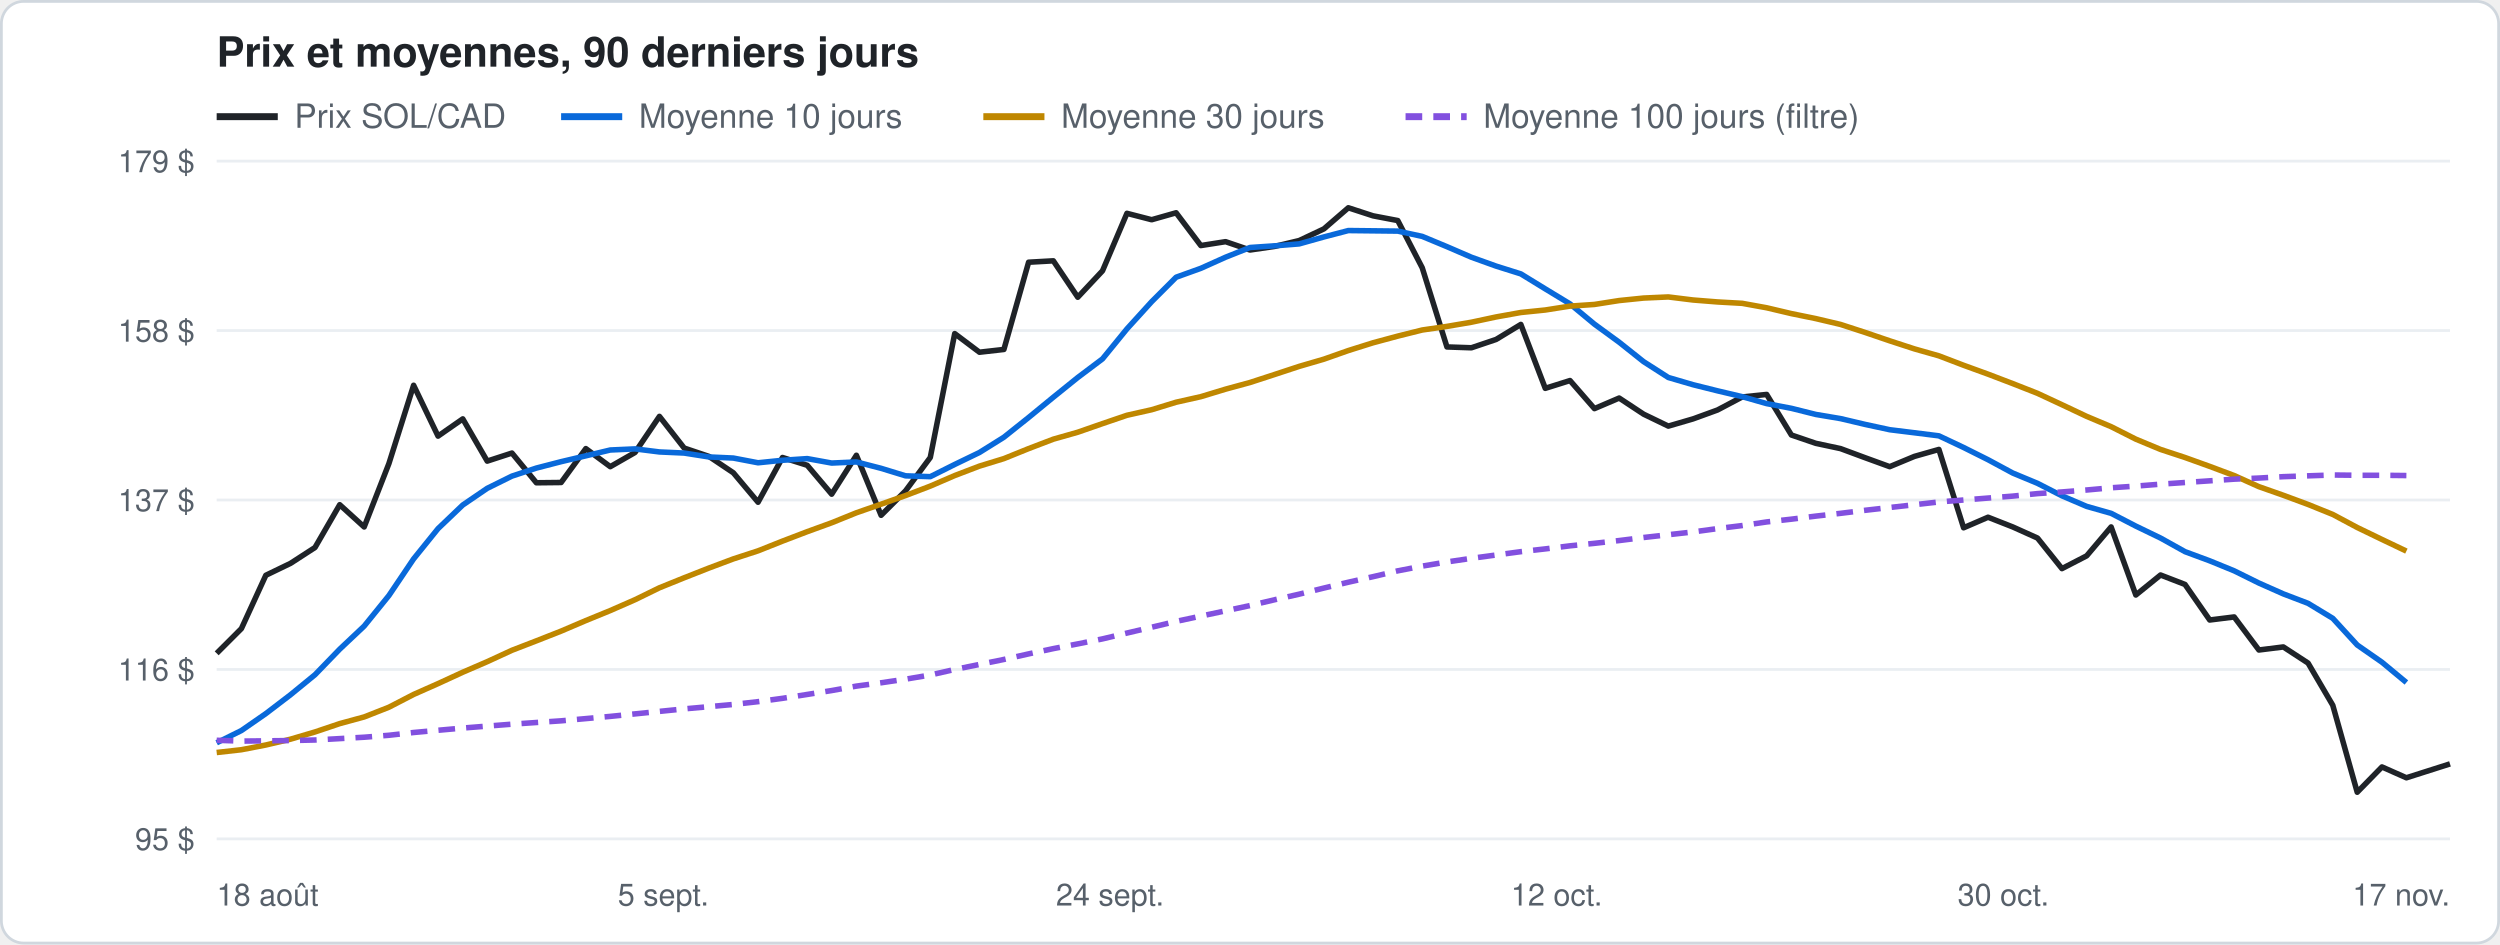
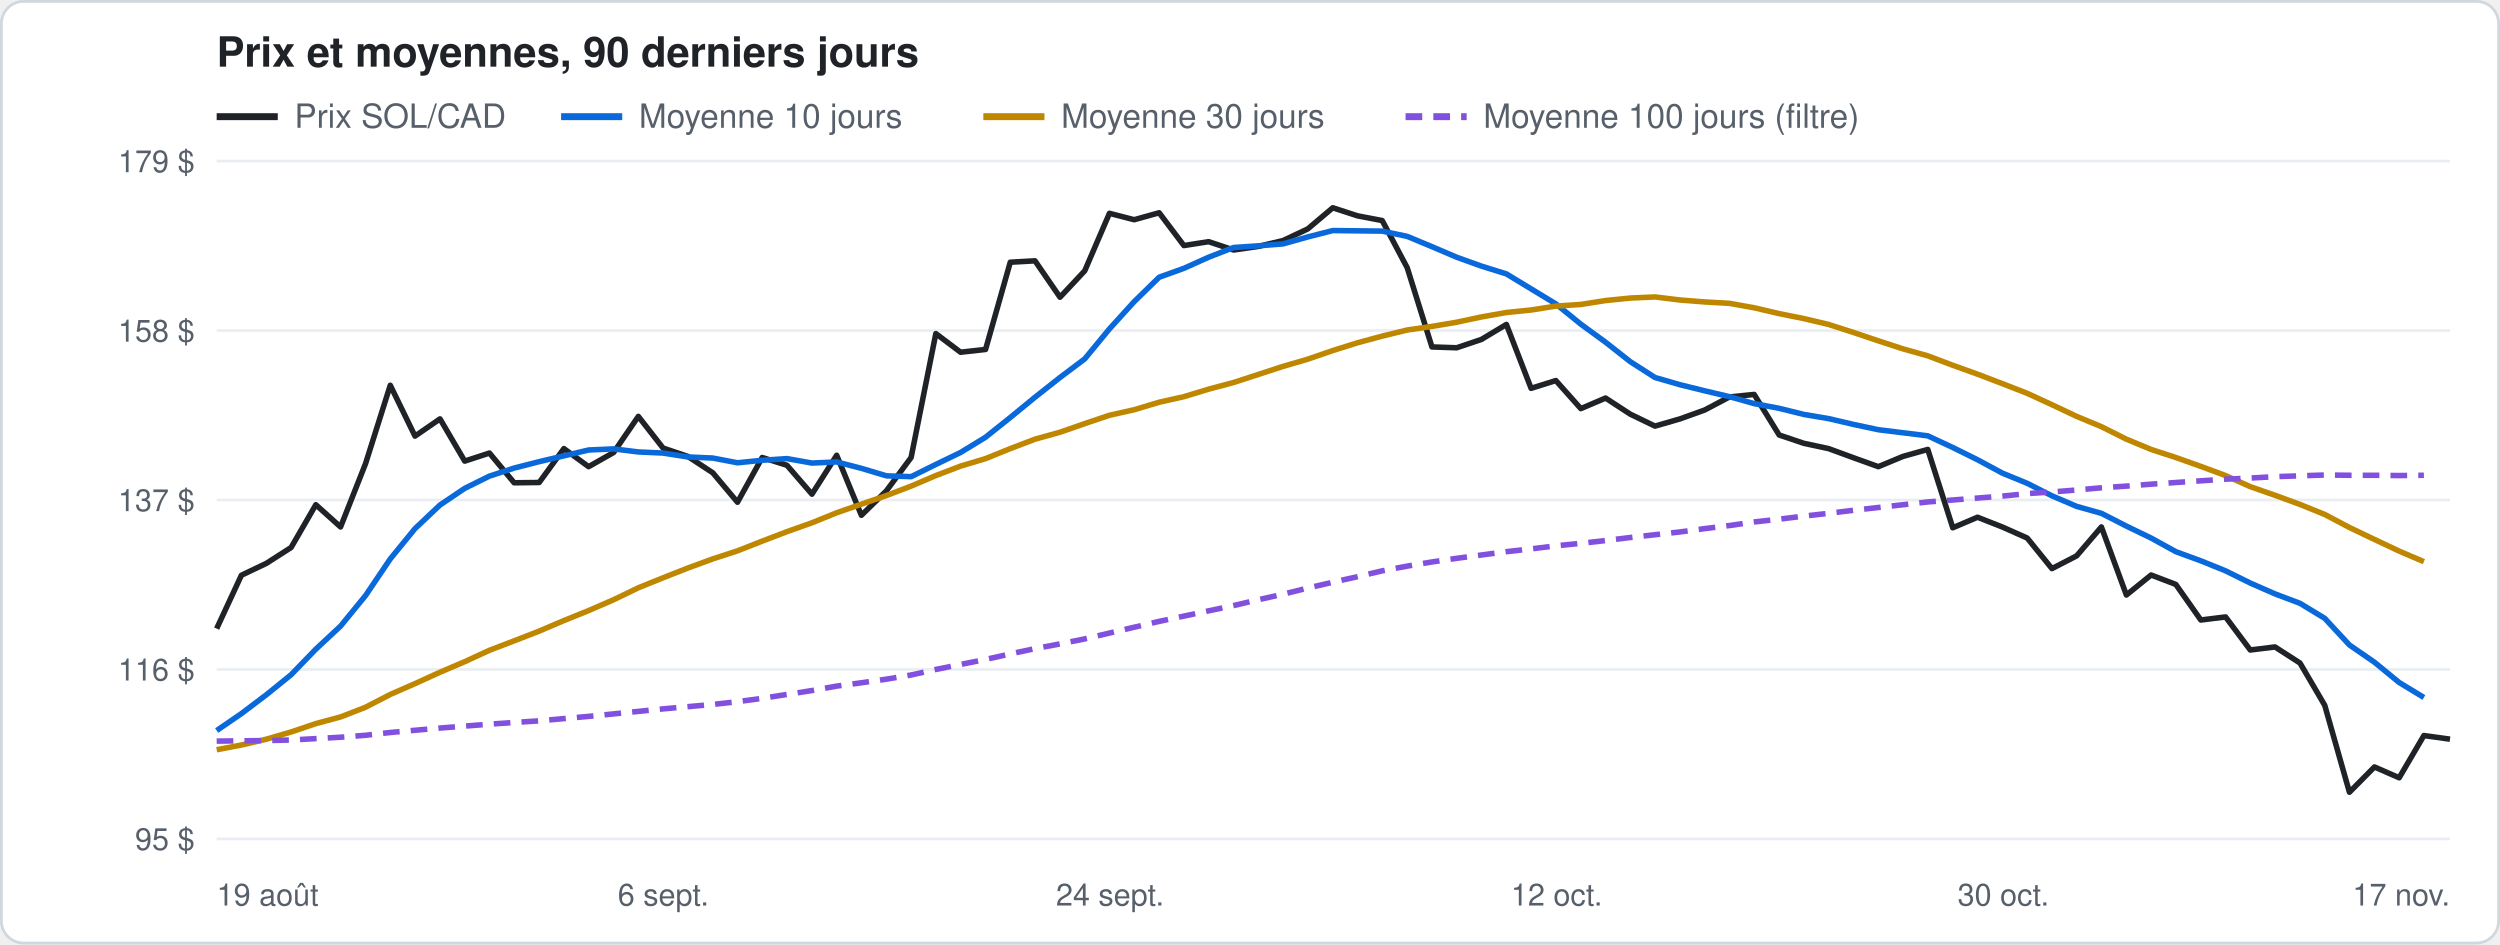
<svg xmlns="http://www.w3.org/2000/svg" width="900" height="340" viewBox="0 0 900 340" font-family="-apple-system, Segoe UI, Helvetica, Arial, sans-serif">
  <rect x="0.5" y="0.5" width="899" height="339" rx="8" fill="#ffffff" stroke="#d0d7de" />
  <text x="78" y="24" font-size="15" font-weight="600" fill="#1f2328">Prix et moyennes, 90 derniers jours</text>
  <line x1="78" y1="42" x2="100" y2="42" stroke="#1f2328" stroke-width="2.5" />
  <text x="106" y="46" font-size="12" fill="#57606a">Prix SOL/CAD</text>
  <line x1="202" y1="42" x2="224" y2="42" stroke="#0969da" stroke-width="2.5" />
  <text x="230" y="46" font-size="12" fill="#57606a">Moyenne 10 jours</text>
  <line x1="354" y1="42" x2="376" y2="42" stroke="#bf8700" stroke-width="2.5" />
  <text x="382" y="46" font-size="12" fill="#57606a">Moyenne 30 jours</text>
  <line x1="506" y1="42" x2="528" y2="42" stroke="#8250df" stroke-width="2.5" stroke-dasharray="6 4" />
  <text x="534" y="46" font-size="12" fill="#57606a">Moyenne 100 jours (filtre)</text>
  <line x1="78" y1="302.0" x2="882" y2="302.0" stroke="#eaeef2" />
  <text x="70" y="306.0" font-size="11" fill="#57606a" text-anchor="end">95 $</text>
  <line x1="78" y1="241.0" x2="882" y2="241.0" stroke="#eaeef2" />
  <text x="70" y="245.0" font-size="11" fill="#57606a" text-anchor="end">116 $</text>
  <line x1="78" y1="180.0" x2="882" y2="180.0" stroke="#eaeef2" />
  <text x="70" y="184.0" font-size="11" fill="#57606a" text-anchor="end">137 $</text>
  <line x1="78" y1="119.0" x2="882" y2="119.0" stroke="#eaeef2" />
  <text x="70" y="123.0" font-size="11" fill="#57606a" text-anchor="end">158 $</text>
  <line x1="78" y1="58.0" x2="882" y2="58.0" stroke="#eaeef2" />
  <text x="70" y="62.0" font-size="11" fill="#57606a" text-anchor="end">179 $</text>
-   <text x="78.0" y="326" font-size="11" fill="#57606a" text-anchor="start">18 août</text>
-   <text x="238.8" y="326" font-size="11" fill="#57606a" text-anchor="middle">5 sept.</text>
+   <text x="78.0" y="326" font-size="11" fill="#57606a" text-anchor="start">19 août</text>
+   <text x="238.8" y="326" font-size="11" fill="#57606a" text-anchor="middle">6 sept.</text>
  <text x="399.6" y="326" font-size="11" fill="#57606a" text-anchor="middle">24 sept.</text>
  <text x="560.4" y="326" font-size="11" fill="#57606a" text-anchor="middle">12 oct.</text>
  <text x="721.2" y="326" font-size="11" fill="#57606a" text-anchor="middle">30 oct.</text>
  <text x="882.0" y="326" font-size="11" fill="#57606a" text-anchor="end">17 nov.</text>
-   <polyline points="78.0,235.2 86.9,226.3 95.7,207.1 104.6,202.8 113.4,197.1 122.3,181.7 131.1,189.7 140.0,166.9 148.9,138.7 157.7,157.0 166.6,150.8 175.4,166.0 184.3,163.1 193.1,173.8 202.0,173.7 210.9,161.5 219.7,168.0 228.6,162.9 237.4,149.9 246.3,161.3 255.2,164.3 264.0,170.2 272.9,180.8 281.7,164.7 290.6,167.5 299.4,177.9 308.3,163.9 317.2,185.5 326.0,176.7 334.9,164.7 343.7,120.1 352.6,126.8 361.4,125.8 370.3,94.4 379.2,93.9 388.0,107.0 396.9,97.5 405.7,76.8 414.6,79.1 423.4,76.6 432.3,88.4 441.2,87.0 450.0,90.0 458.9,88.7 467.7,86.6 476.6,82.4 485.4,74.8 494.3,77.7 503.2,79.4 512.0,96.4 520.9,124.9 529.7,125.2 538.6,122.2 547.5,116.8 556.3,139.8 565.2,137.0 574.0,147.1 582.9,143.3 591.7,149.1 600.6,153.4 609.5,150.8 618.3,147.6 627.2,142.9 636.0,142.0 644.9,156.6 653.7,159.6 662.6,161.5 671.5,164.8 680.3,168.0 689.2,164.3 698.0,161.8 706.9,190.0 715.7,186.2 724.6,189.7 733.5,193.7 742.3,204.7 751.2,200.1 760.0,189.7 768.9,214.2 777.8,207.0 786.6,210.4 795.5,223.2 804.3,222.1 813.2,234.0 822.0,232.9 830.9,238.7 839.8,253.9 848.6,285.2 857.5,276.1 866.3,280.0 882.0,275.0" fill="none" stroke="#1f2328" stroke-width="2" stroke-linejoin="round" />
-   <polyline points="78.0,267.4 86.9,263.0 95.7,256.9 104.6,250.1 113.4,242.9 122.3,233.7 131.1,225.4 140.0,214.4 148.9,201.2 157.7,190.3 166.6,181.8 175.4,175.8 184.3,171.4 193.1,168.5 202.0,166.2 210.9,164.1 219.7,162.0 228.6,161.6 237.4,162.7 246.3,163.1 255.2,164.5 264.0,164.9 272.9,166.6 281.7,165.7 290.6,165.1 299.4,166.7 308.3,166.3 317.2,168.6 326.0,171.3 334.9,171.6 343.7,167.2 352.6,162.9 361.4,157.4 370.3,150.3 379.2,143.0 388.0,135.9 396.9,129.2 405.7,118.4 414.6,108.6 423.4,99.8 432.3,96.6 441.2,92.6 450.0,89.1 458.9,88.5 467.7,87.8 476.6,85.3 485.4,83.0 494.3,83.1 503.2,83.2 512.0,85.1 520.9,88.8 529.7,92.6 538.6,95.8 547.5,98.6 556.3,104.0 565.2,109.4 574.0,116.7 582.9,123.2 591.7,130.2 600.6,135.9 609.5,138.5 618.3,140.7 627.2,142.8 636.0,145.3 644.9,147.0 653.7,149.2 662.6,150.7 671.5,152.8 680.3,154.7 689.2,155.8 698.0,156.9 706.9,161.1 715.7,165.5 724.6,170.3 733.5,174.0 742.3,178.5 751.2,182.3 760.0,184.8 768.9,189.4 777.8,193.7 786.6,198.6 795.5,201.9 804.3,205.5 813.2,209.9 822.0,213.8 830.9,217.2 839.8,222.6 848.6,232.2 857.5,238.4 866.3,245.7" fill="none" stroke="#0969da" stroke-width="2" stroke-linejoin="round" />
-   <polyline points="78.0,270.9 86.9,269.9 95.7,268.2 104.6,266.1 113.4,263.5 122.3,260.5 131.1,258.1 140.0,254.6 148.9,250.0 157.7,246.1 166.6,242.0 175.4,238.2 184.3,234.1 193.1,230.7 202.0,227.2 210.9,223.4 219.7,219.8 228.6,215.9 237.4,211.6 246.3,208.0 255.2,204.5 264.0,201.2 272.9,198.3 281.7,194.8 290.6,191.4 299.4,188.2 308.3,184.6 317.2,181.5 326.0,178.4 334.9,175.0 343.7,171.2 352.6,167.8 361.4,165.1 370.3,161.5 379.2,158.1 388.0,155.6 396.9,152.5 405.7,149.5 414.6,147.5 423.4,144.8 432.3,142.8 441.2,140.1 450.0,137.7 458.9,134.8 467.7,131.9 476.6,129.3 485.4,126.2 494.3,123.4 503.2,121.0 512.0,118.8 520.9,117.5 529.7,116.0 538.6,114.1 547.5,112.5 556.3,111.6 565.2,110.2 574.0,109.6 582.9,108.2 591.7,107.3 600.6,106.9 609.5,108.0 618.3,108.7 627.2,109.2 636.0,110.8 644.9,112.9 653.7,114.7 662.6,116.8 671.5,119.7 680.3,122.7 689.2,125.6 698.0,128.1 706.9,131.5 715.7,134.7 724.6,138.1 733.5,141.6 742.3,145.7 751.2,149.9 760.0,153.6 768.9,158.1 777.8,161.8 786.6,164.7 795.5,167.9 804.3,171.2 813.2,175.2 822.0,178.3 830.9,181.6 839.8,185.2 848.6,189.9 857.5,194.2 866.3,198.4" fill="none" stroke="#bf8700" stroke-width="2" stroke-linejoin="round" />
-   <polyline points="78.0,266.5 86.9,266.8 95.7,266.7 104.6,266.6 113.4,266.4 122.3,265.9 131.1,265.4 140.0,264.7 148.9,263.7 157.7,262.9 166.6,262.1 175.4,261.4 184.3,260.7 193.1,260.1 202.0,259.5 210.9,258.7 219.7,257.9 228.6,257.0 237.4,256.1 246.3,255.2 255.2,254.4 264.0,253.6 272.9,252.6 281.7,251.4 290.6,250.0 299.4,248.6 308.3,247.0 317.2,245.8 326.0,244.5 334.9,243.0 343.7,241.0 352.6,239.2 361.4,237.4 370.3,235.4 379.2,233.5 388.0,231.8 396.9,230.0 405.7,227.9 414.6,225.8 423.4,223.7 432.3,221.8 441.2,219.9 450.0,218.0 458.9,215.9 467.7,213.9 476.6,211.7 485.4,209.6 494.3,207.6 503.2,205.5 512.0,203.8 520.9,202.3 529.7,201.0 538.6,199.8 547.5,198.6 556.3,197.6 565.2,196.5 574.0,195.6 582.9,194.6 591.7,193.5 600.6,192.5 609.5,191.5 618.3,190.3 627.2,189.2 636.0,187.9 644.9,186.9 653.7,185.8 662.6,184.8 671.5,183.7 680.3,182.7 689.2,181.7 698.0,180.7 706.9,180.0 715.7,179.3 724.6,178.6 733.5,177.7 742.3,177.1 751.2,176.4 760.0,175.6 768.9,175.0 777.8,174.3 786.6,173.7 795.5,173.1 804.3,172.5 813.2,172.1 822.0,171.6 830.9,171.3 839.8,171.0 848.6,171.1 857.5,171.1 866.3,171.2" fill="none" stroke="#8250df" stroke-width="2" stroke-linejoin="round" stroke-dasharray="6 4" />
+   <polyline points="78.0,226.3 86.9,207.1 95.9,202.8 104.8,197.1 113.7,181.7 122.6,189.7 131.6,166.9 140.5,138.7 149.4,157.0 158.4,150.8 167.3,166.0 176.2,163.1 185.1,173.8 194.1,173.7 203.0,161.5 211.9,168.0 220.9,162.9 229.8,149.9 238.7,161.3 247.6,164.3 256.6,170.2 265.5,180.8 274.4,164.7 283.3,167.5 292.3,177.9 301.2,163.9 310.1,185.5 319.1,176.7 328.0,164.7 336.9,120.1 345.8,126.8 354.8,125.8 363.7,94.4 372.6,93.9 381.6,107.0 390.5,97.5 399.4,76.8 408.3,79.1 417.3,76.6 426.2,88.4 435.1,87.0 444.1,90.0 453.0,88.7 461.9,86.6 470.8,82.4 479.8,74.8 488.7,77.7 497.6,79.4 506.6,96.4 515.5,124.9 524.4,125.2 533.3,122.2 542.3,116.8 551.2,139.8 560.1,137.0 569.1,147.1 578.0,143.3 586.9,149.1 595.8,153.4 604.8,150.8 613.7,147.6 622.6,142.9 631.5,142.0 640.5,156.6 649.4,159.6 658.3,161.5 667.3,164.8 676.2,168.0 685.1,164.3 694.0,161.8 703.0,190.0 711.9,186.2 720.8,189.7 729.8,193.7 738.7,204.7 747.6,200.1 756.5,189.7 765.5,214.2 774.4,207.0 783.3,210.4 792.3,223.2 801.2,222.1 810.1,234.0 819.0,232.9 828.0,238.7 836.9,253.9 845.8,285.2 854.8,276.1 863.7,280.0 872.6,264.8 882.0,266.1" fill="none" stroke="#1f2328" stroke-width="2" stroke-linejoin="round" />
+   <polyline points="78.0,263.0 86.9,256.9 95.9,250.1 104.8,242.9 113.7,233.7 122.6,225.4 131.6,214.4 140.5,201.2 149.4,190.3 158.4,181.8 167.3,175.8 176.2,171.4 185.1,168.5 194.1,166.2 203.0,164.1 211.9,162.0 220.9,161.6 229.8,162.7 238.7,163.1 247.6,164.5 256.6,164.9 265.5,166.6 274.4,165.7 283.3,165.1 292.3,166.7 301.2,166.3 310.1,168.6 319.1,171.3 328.0,171.6 336.9,167.2 345.8,162.9 354.8,157.4 363.7,150.3 372.6,143.0 381.6,135.9 390.5,129.2 399.4,118.4 408.3,108.6 417.3,99.8 426.2,96.6 435.1,92.6 444.1,89.1 453.0,88.5 461.9,87.8 470.8,85.3 479.8,83.0 488.7,83.1 497.6,83.2 506.6,85.1 515.5,88.8 524.4,92.6 533.3,95.8 542.3,98.6 551.2,104.0 560.1,109.4 569.1,116.7 578.0,123.2 586.9,130.2 595.8,135.9 604.8,138.5 613.7,140.7 622.6,142.8 631.5,145.3 640.5,147.0 649.4,149.2 658.3,150.7 667.3,152.8 676.2,154.7 685.1,155.8 694.0,156.9 703.0,161.1 711.9,165.5 720.8,170.3 729.8,174.0 738.7,178.5 747.6,182.3 756.5,184.8 765.5,189.4 774.4,193.7 783.3,198.6 792.3,201.9 801.2,205.5 810.1,209.9 819.0,213.8 828.0,217.2 836.9,222.6 845.8,232.2 854.8,238.4 863.7,245.7 872.6,251.1" fill="none" stroke="#0969da" stroke-width="2" stroke-linejoin="round" />
+   <polyline points="78.0,269.9 86.9,268.2 95.9,266.1 104.8,263.5 113.7,260.5 122.6,258.1 131.6,254.6 140.5,250.0 149.4,246.1 158.4,242.0 167.3,238.2 176.2,234.1 185.1,230.7 194.1,227.2 203.0,223.4 211.9,219.8 220.9,215.9 229.8,211.6 238.7,208.0 247.6,204.5 256.6,201.2 265.5,198.3 274.4,194.8 283.3,191.4 292.3,188.2 301.2,184.6 310.1,181.5 319.1,178.4 328.0,175.0 336.9,171.2 345.8,167.8 354.8,165.1 363.7,161.5 372.6,158.1 381.6,155.6 390.5,152.5 399.4,149.5 408.3,147.5 417.3,144.8 426.2,142.8 435.1,140.1 444.1,137.7 453.0,134.8 461.9,131.9 470.8,129.3 479.8,126.2 488.7,123.4 497.6,121.0 506.6,118.8 515.5,117.5 524.4,116.0 533.3,114.1 542.3,112.5 551.2,111.6 560.1,110.2 569.1,109.6 578.0,108.2 586.9,107.3 595.8,106.9 604.8,108.0 613.7,108.7 622.6,109.2 631.5,110.8 640.5,112.9 649.4,114.7 658.3,116.8 667.3,119.7 676.2,122.7 685.1,125.6 694.0,128.1 703.0,131.5 711.9,134.7 720.8,138.1 729.8,141.6 738.7,145.7 747.6,149.9 756.5,153.6 765.5,158.1 774.4,161.8 783.3,164.7 792.3,167.9 801.2,171.2 810.1,175.2 819.0,178.3 828.0,181.6 836.9,185.2 845.8,189.9 854.8,194.2 863.7,198.4 872.6,202.2" fill="none" stroke="#bf8700" stroke-width="2" stroke-linejoin="round" />
+   <polyline points="78.0,266.8 86.9,266.7 95.9,266.6 104.8,266.4 113.7,265.9 122.6,265.4 131.6,264.7 140.5,263.7 149.4,262.9 158.4,262.1 167.3,261.4 176.2,260.7 185.1,260.1 194.1,259.5 203.0,258.7 211.9,257.9 220.9,257.0 229.8,256.1 238.7,255.2 247.6,254.4 256.6,253.6 265.5,252.6 274.4,251.4 283.3,250.0 292.3,248.6 301.2,247.0 310.1,245.8 319.1,244.5 328.0,243.0 336.9,241.0 345.8,239.2 354.8,237.4 363.7,235.4 372.6,233.5 381.6,231.8 390.5,230.0 399.4,227.9 408.3,225.8 417.3,223.7 426.2,221.8 435.1,219.9 444.1,218.0 453.0,215.9 461.9,213.9 470.8,211.7 479.8,209.6 488.7,207.6 497.6,205.5 506.6,203.8 515.5,202.3 524.4,201.0 533.3,199.8 542.3,198.6 551.2,197.6 560.1,196.5 569.1,195.6 578.0,194.6 586.9,193.5 595.8,192.5 604.8,191.5 613.7,190.3 622.6,189.2 631.5,187.9 640.5,186.9 649.4,185.8 658.3,184.8 667.3,183.7 676.2,182.7 685.1,181.7 694.0,180.7 703.0,180.0 711.9,179.3 720.8,178.6 729.8,177.7 738.7,177.1 747.6,176.4 756.5,175.6 765.5,175.0 774.4,174.3 783.3,173.7 792.3,173.1 801.2,172.5 810.1,172.1 819.0,171.6 828.0,171.3 836.9,171.0 845.8,171.1 854.8,171.1 863.7,171.2 872.6,171.1" fill="none" stroke="#8250df" stroke-width="2" stroke-linejoin="round" stroke-dasharray="6 4" />
</svg>
